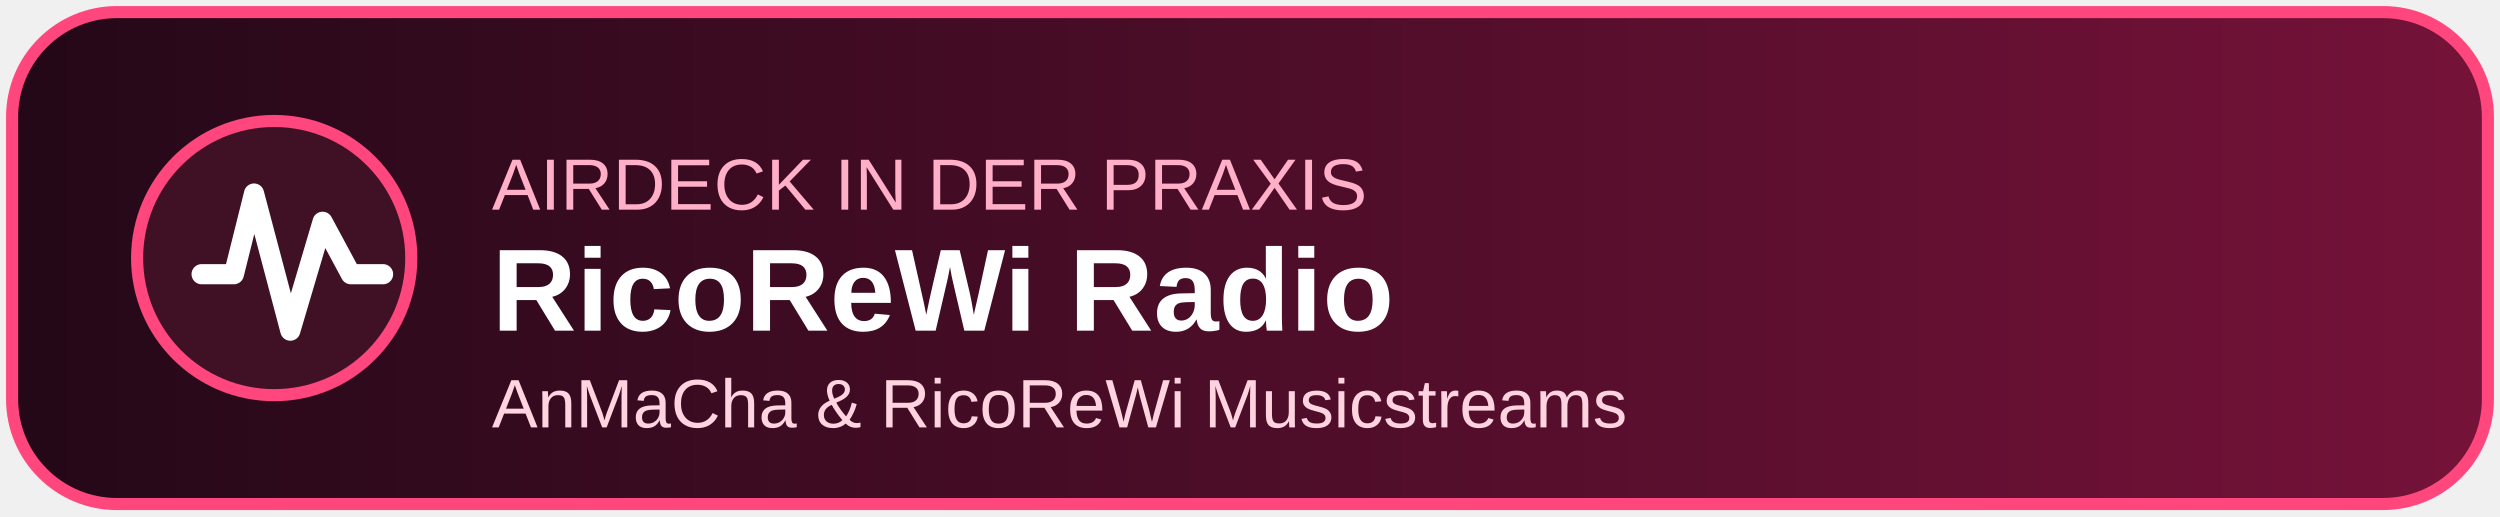
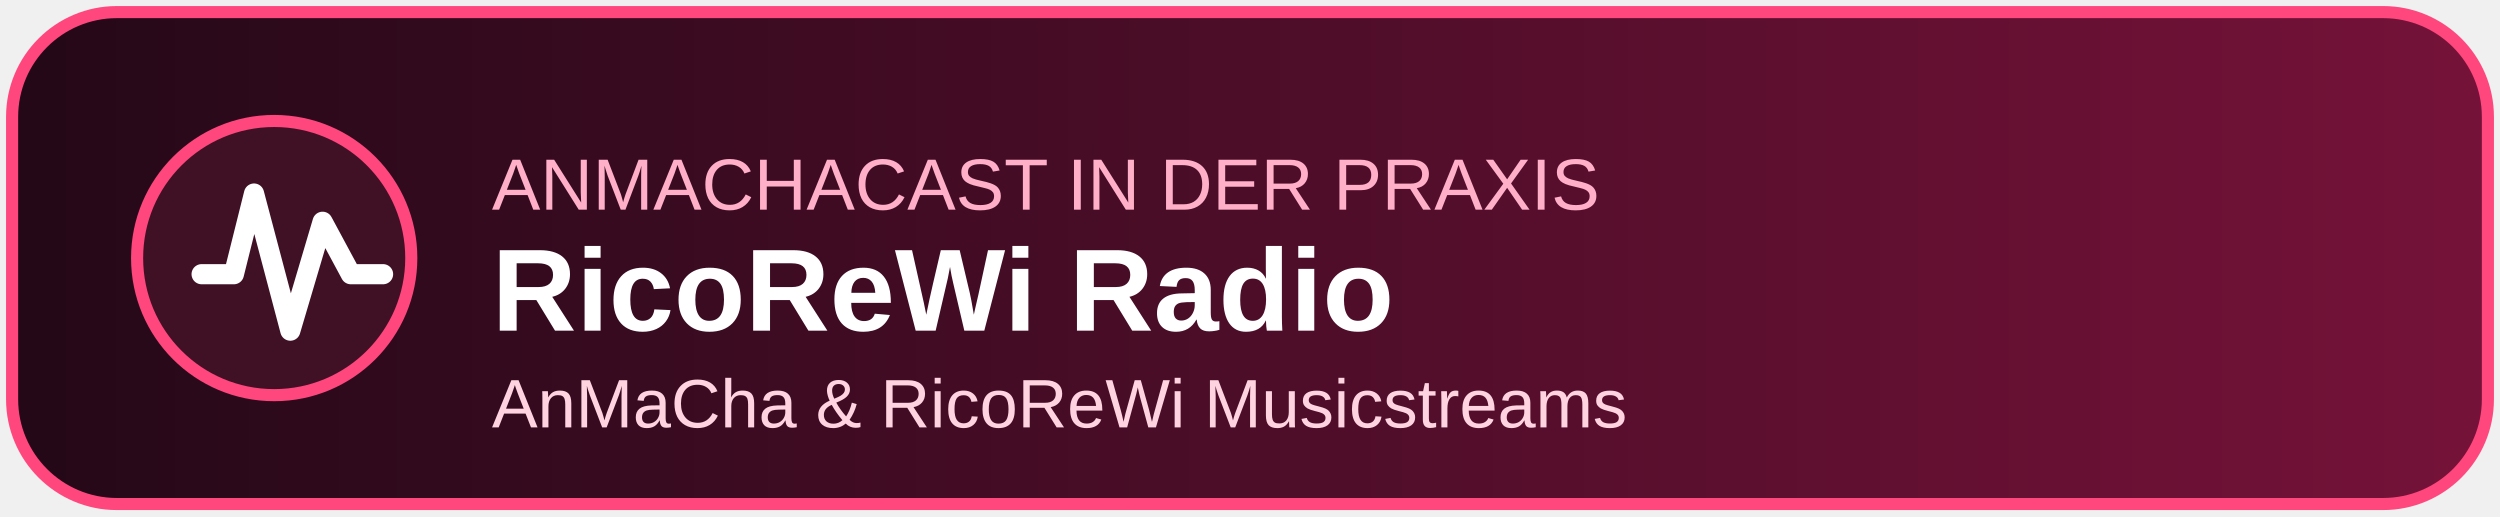
<svg xmlns="http://www.w3.org/2000/svg" width="620" height="128" viewBox="0 0 620 128">
  <defs>
    <linearGradient id="b">
      <stop stop-color="#230817" />
      <stop offset="1" stop-color="#761239" />
    </linearGradient>
  </defs>
  <rect x="3" y="3" width="614" height="122" rx="26" fill="url(#b)" stroke="#ff477e" stroke-width="3" />
  <circle cx="68" cy="64" r="34" fill="#401025" stroke="#ff477e" stroke-width="3" />
  <path d="M50 68h8l5-20 9 34 8-27 7 13h8" fill="none" stroke="#fff" stroke-width="5" stroke-linecap="round" stroke-linejoin="round" />
-   <text x="122" y="52" font-family="Segoe UI,Arial" font-size="18" fill="#ffafc7">AIRDECK IN DER PRAXIS</text>
+   <text x="122" y="52" font-family="Segoe UI,Arial" font-size="18" fill="#ffafc7">ANMACHACAST IN DER PRAXIS</text>
  <text x="122" y="82" font-family="Segoe UI,Arial" font-size="29" font-weight="700" fill="#fff">RicoReWi Radio</text>
  <text x="122" y="106" font-family="Segoe UI,Arial" font-size="17" fill="#ffd3df">AnMaCha &amp; RicoReWi Musicstreams</text>
</svg>
